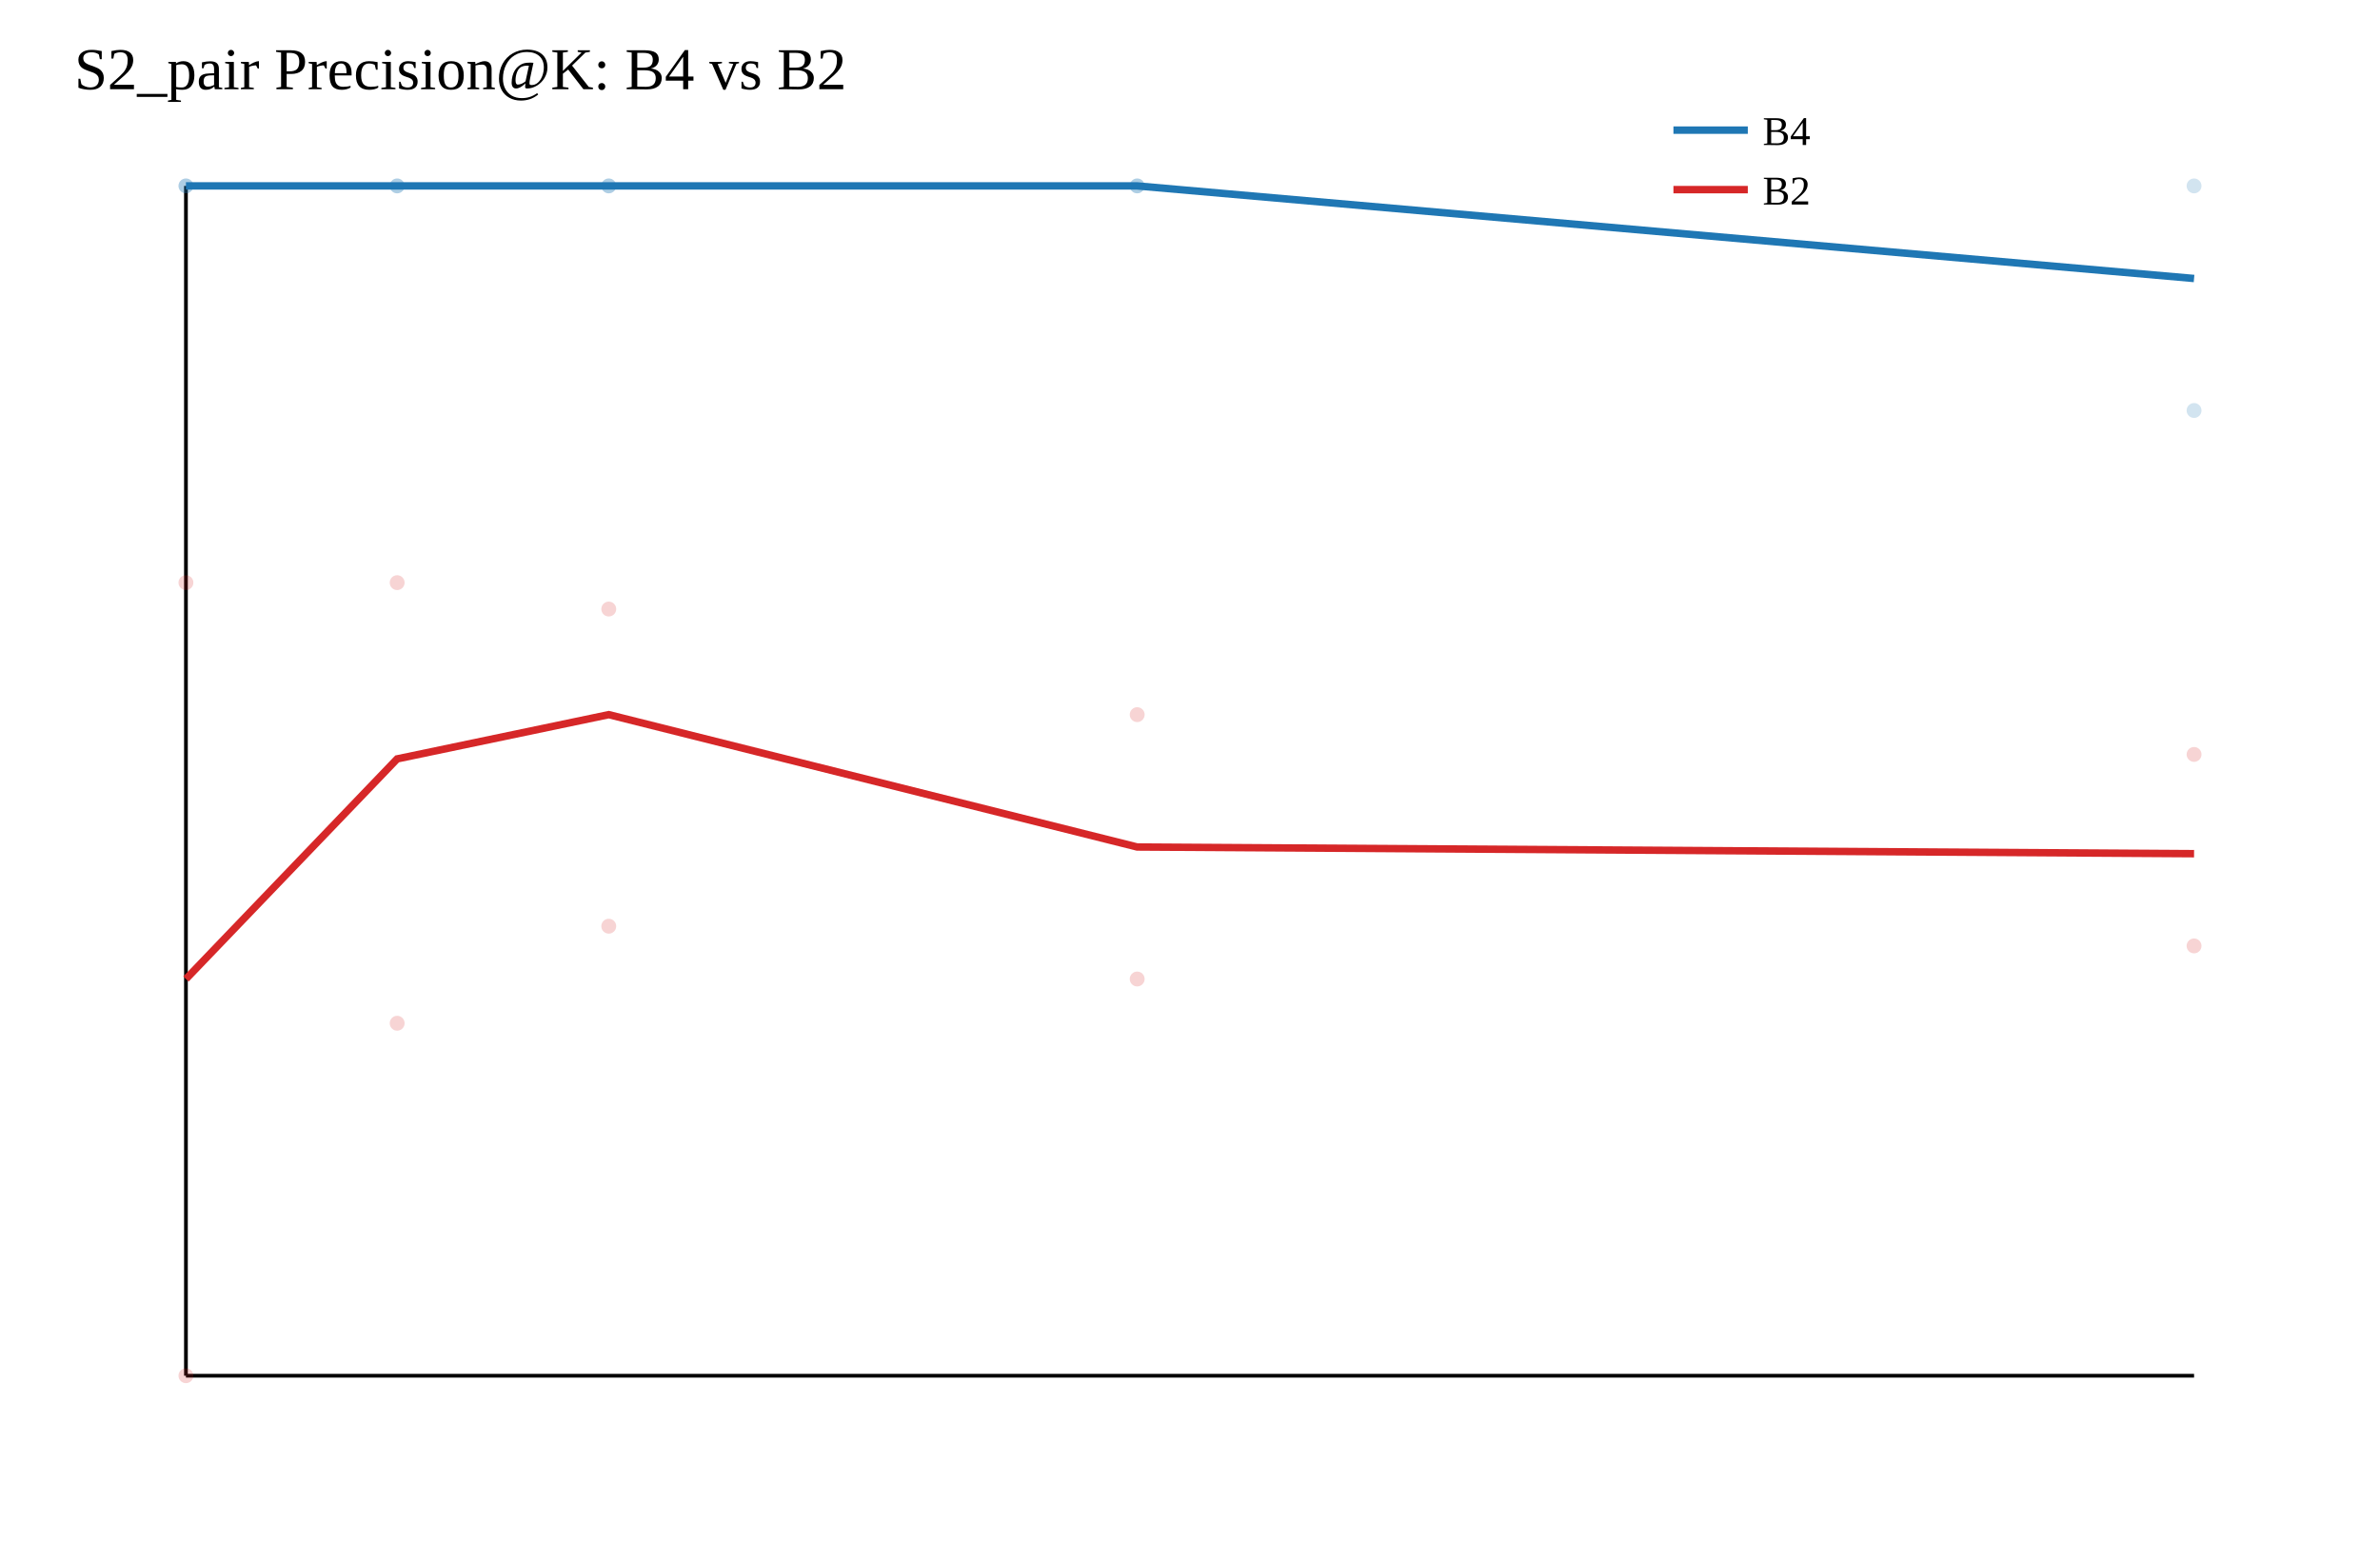
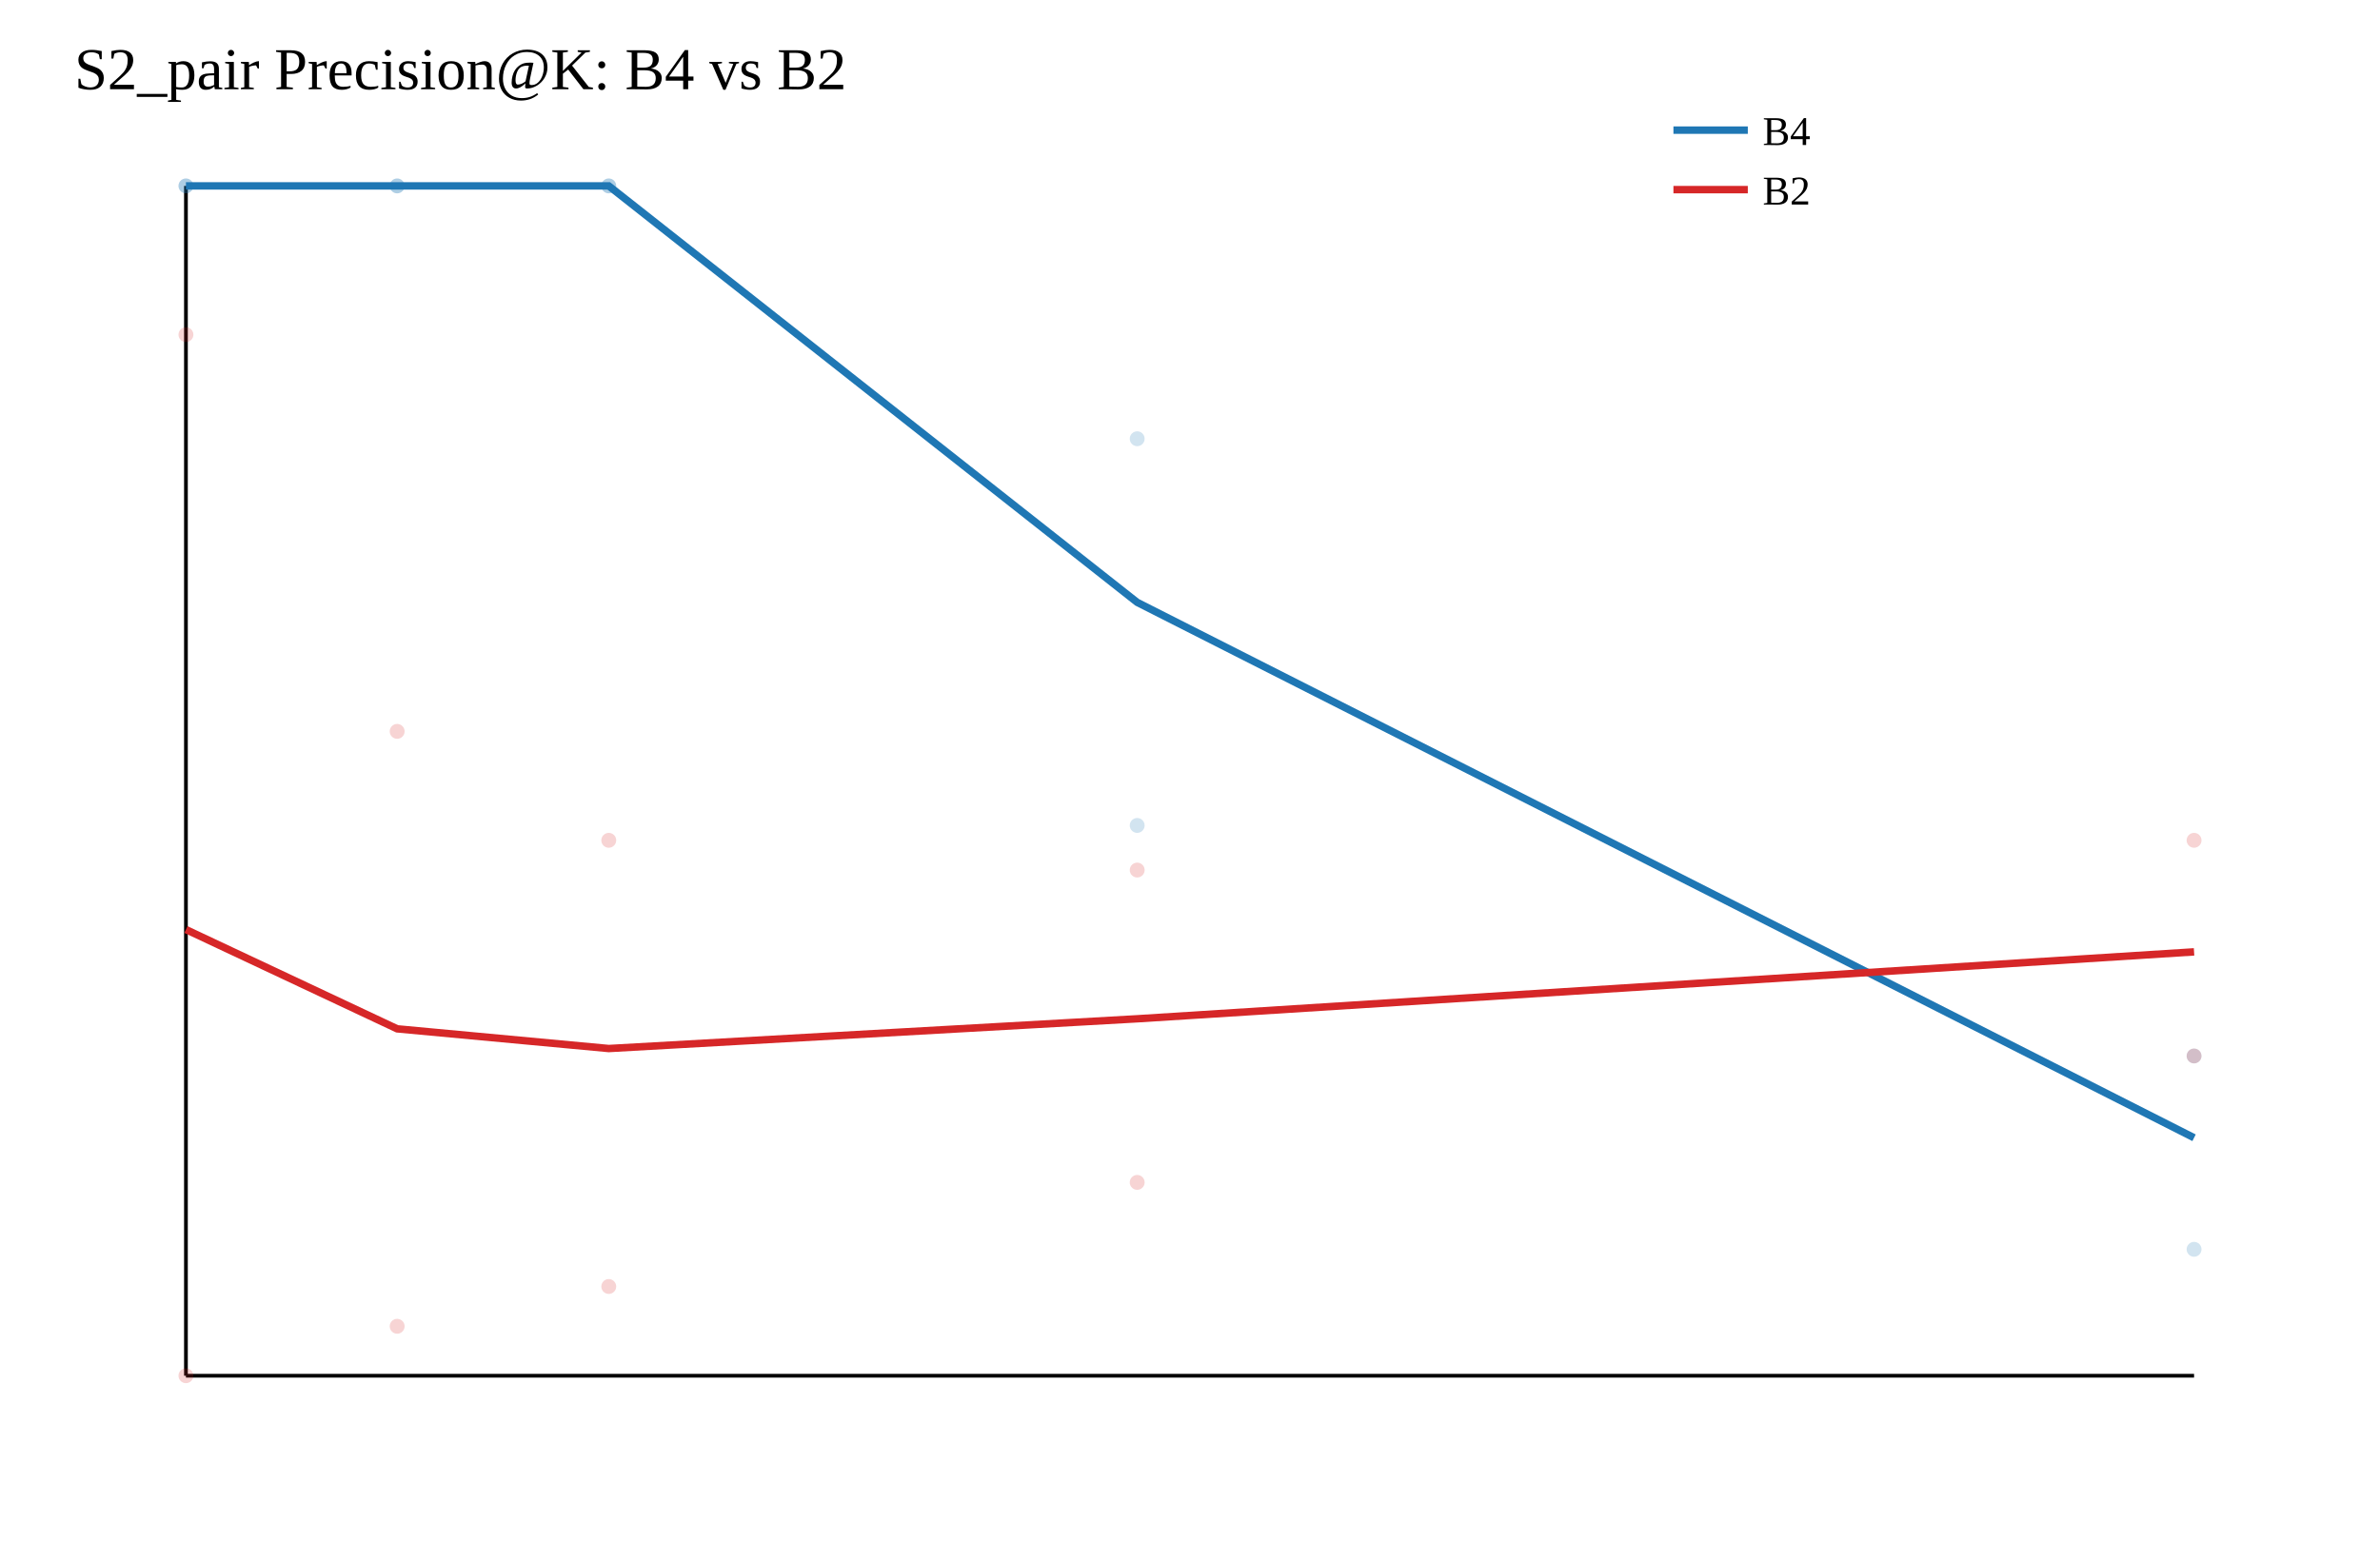
<svg xmlns="http://www.w3.org/2000/svg" width="640" height="420">
  <text x="20" y="24" font-size="16">S2_pair Precision@K: B4 vs B2</text>
  <line x1="50" y1="370" x2="590" y2="370" stroke="black" />
  <line x1="50" y1="370" x2="50" y2="50" stroke="black" />
  <circle cx="50.0" cy="50.0" r="2" fill="#1f77b4" opacity="0.2" />
  <circle cx="106.8" cy="50.0" r="2" fill="#1f77b4" opacity="0.2" />
  <circle cx="163.7" cy="50.0" r="2" fill="#1f77b4" opacity="0.2" />
-   <circle cx="305.8" cy="50.0" r="2" fill="#1f77b4" opacity="0.2" />
-   <circle cx="590.0" cy="110.4" r="2" fill="#1f77b4" opacity="0.2" />
+   <circle cx="305.8" cy="222.0" r="2" fill="#1f77b4" opacity="0.2" />
+   <circle cx="590.0" cy="336.0" r="2" fill="#1f77b4" opacity="0.2" />
  <circle cx="50.0" cy="50.0" r="2" fill="#1f77b4" opacity="0.2" />
  <circle cx="106.8" cy="50.0" r="2" fill="#1f77b4" opacity="0.2" />
  <circle cx="163.7" cy="50.0" r="2" fill="#1f77b4" opacity="0.2" />
-   <circle cx="305.8" cy="50.0" r="2" fill="#1f77b4" opacity="0.2" />
-   <circle cx="590.0" cy="50.0" r="2" fill="#1f77b4" opacity="0.2" />
+   <circle cx="305.8" cy="118.0" r="2" fill="#1f77b4" opacity="0.2" />
+   <circle cx="590.0" cy="284.0" r="2" fill="#1f77b4" opacity="0.2" />
  <circle cx="50.0" cy="370.0" r="2" fill="#d62728" opacity="0.2" />
-   <circle cx="106.8" cy="275.2" r="2" fill="#d62728" opacity="0.2" />
-   <circle cx="163.7" cy="249.1" r="2" fill="#d62728" opacity="0.2" />
-   <circle cx="305.8" cy="263.3" r="2" fill="#d62728" opacity="0.2" />
-   <circle cx="590.0" cy="254.4" r="2" fill="#d62728" opacity="0.2" />
-   <circle cx="50.0" cy="156.7" r="2" fill="#d62728" opacity="0.2" />
-   <circle cx="106.8" cy="156.7" r="2" fill="#d62728" opacity="0.2" />
-   <circle cx="163.7" cy="163.8" r="2" fill="#d62728" opacity="0.2" />
-   <circle cx="305.8" cy="192.2" r="2" fill="#d62728" opacity="0.2" />
-   <circle cx="590.0" cy="202.9" r="2" fill="#d62728" opacity="0.2" />
-   <polyline fill="none" stroke="#1f77b4" stroke-width="2" points="50.0,50.0 106.8,50.0 163.7,50.0 305.8,50.0 590.0,74.9" />
+   <circle cx="106.8" cy="356.7" r="2" fill="#d62728" opacity="0.2" />
+   <circle cx="163.7" cy="346.0" r="2" fill="#d62728" opacity="0.2" />
+   <circle cx="305.8" cy="318.0" r="2" fill="#d62728" opacity="0.2" />
+   <circle cx="590.0" cy="284.0" r="2" fill="#d62728" opacity="0.2" />
+   <circle cx="50.0" cy="90.0" r="2" fill="#d62728" opacity="0.2" />
+   <circle cx="106.8" cy="196.7" r="2" fill="#d62728" opacity="0.2" />
+   <circle cx="163.7" cy="226.0" r="2" fill="#d62728" opacity="0.2" />
+   <circle cx="305.8" cy="234.0" r="2" fill="#d62728" opacity="0.2" />
+   <circle cx="590.0" cy="226.0" r="2" fill="#d62728" opacity="0.2" />
+   <polyline fill="none" stroke="#1f77b4" stroke-width="2" points="50.0,50.0 106.8,50.0 163.7,50.0 305.8,162.0 590.0,306.0" />
  <line x1="450" y1="35" x2="470" y2="35" stroke="#1f77b4" stroke-width="2" />
  <text x="474" y="39" font-size="11">B4</text>
-   <polyline fill="none" stroke="#d62728" stroke-width="2" points="50.0,263.3 106.8,204.1 163.7,192.2 305.8,227.8 590.0,229.6" />
+   <polyline fill="none" stroke="#d62728" stroke-width="2" points="50.0,250.0 106.8,276.7 163.7,282.0 305.8,274.0 590.0,256.0" />
  <line x1="450" y1="51" x2="470" y2="51" stroke="#d62728" stroke-width="2" />
  <text x="474" y="55" font-size="11">B2</text>
</svg>
